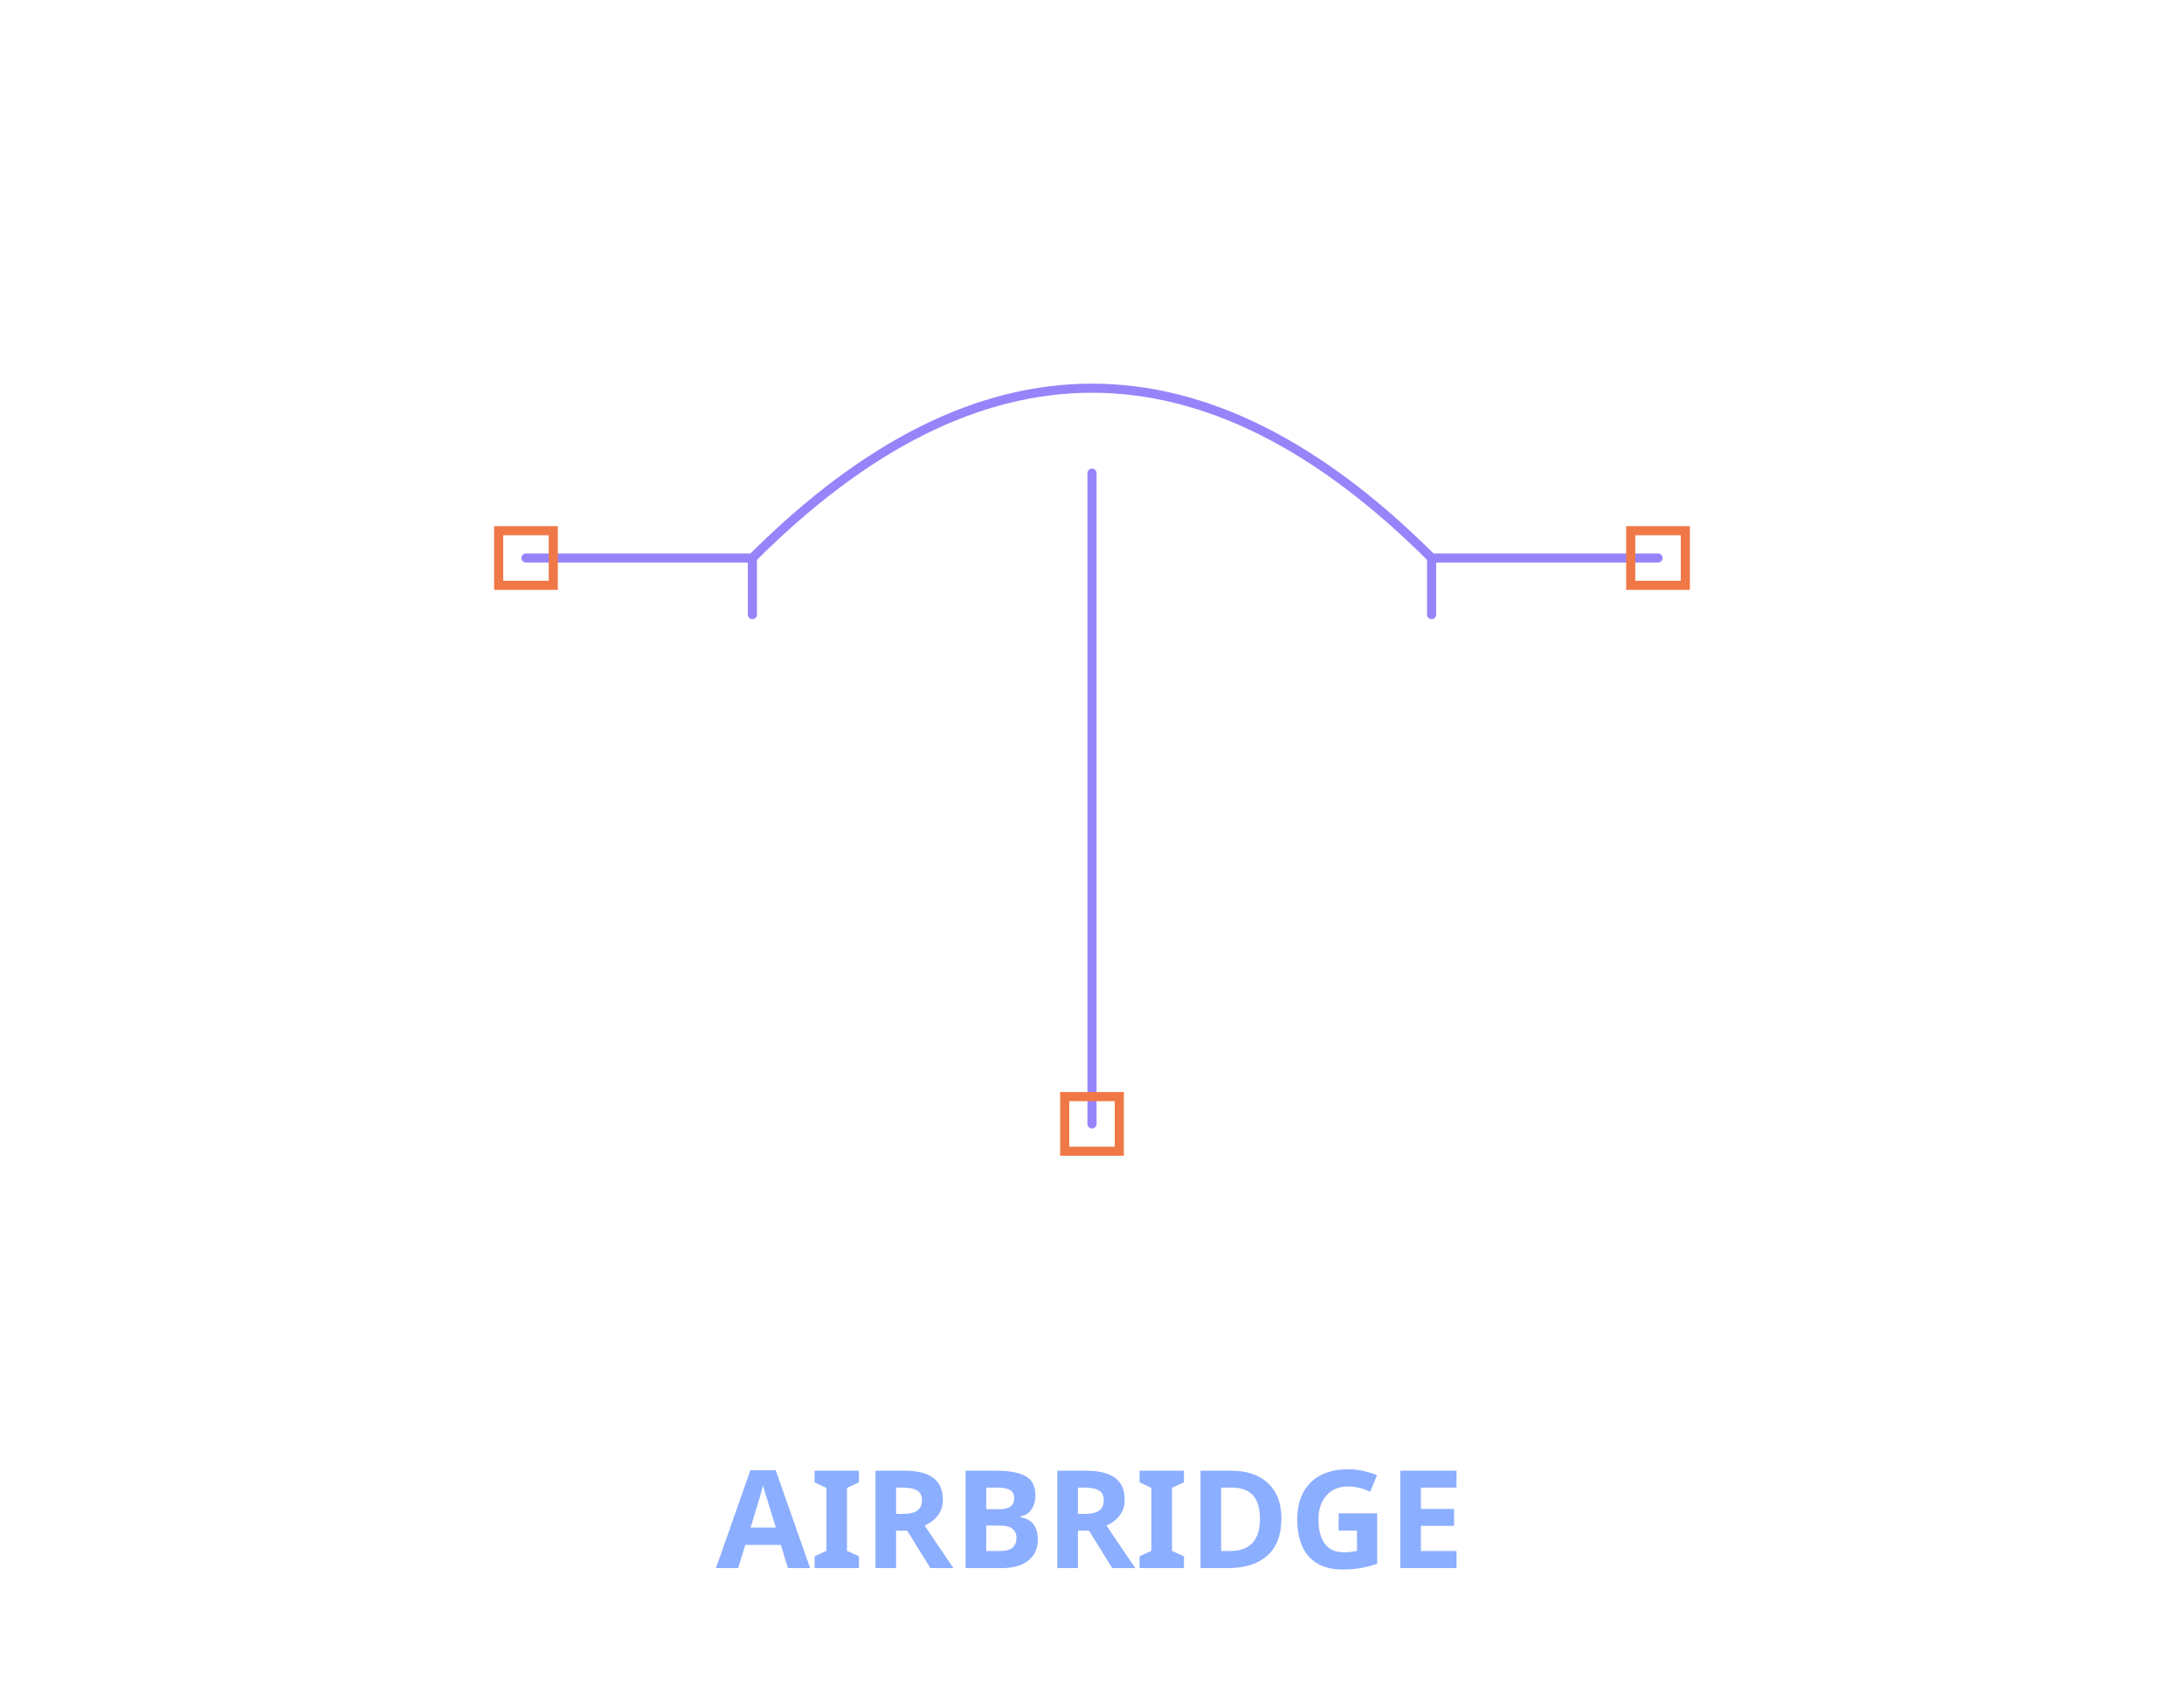
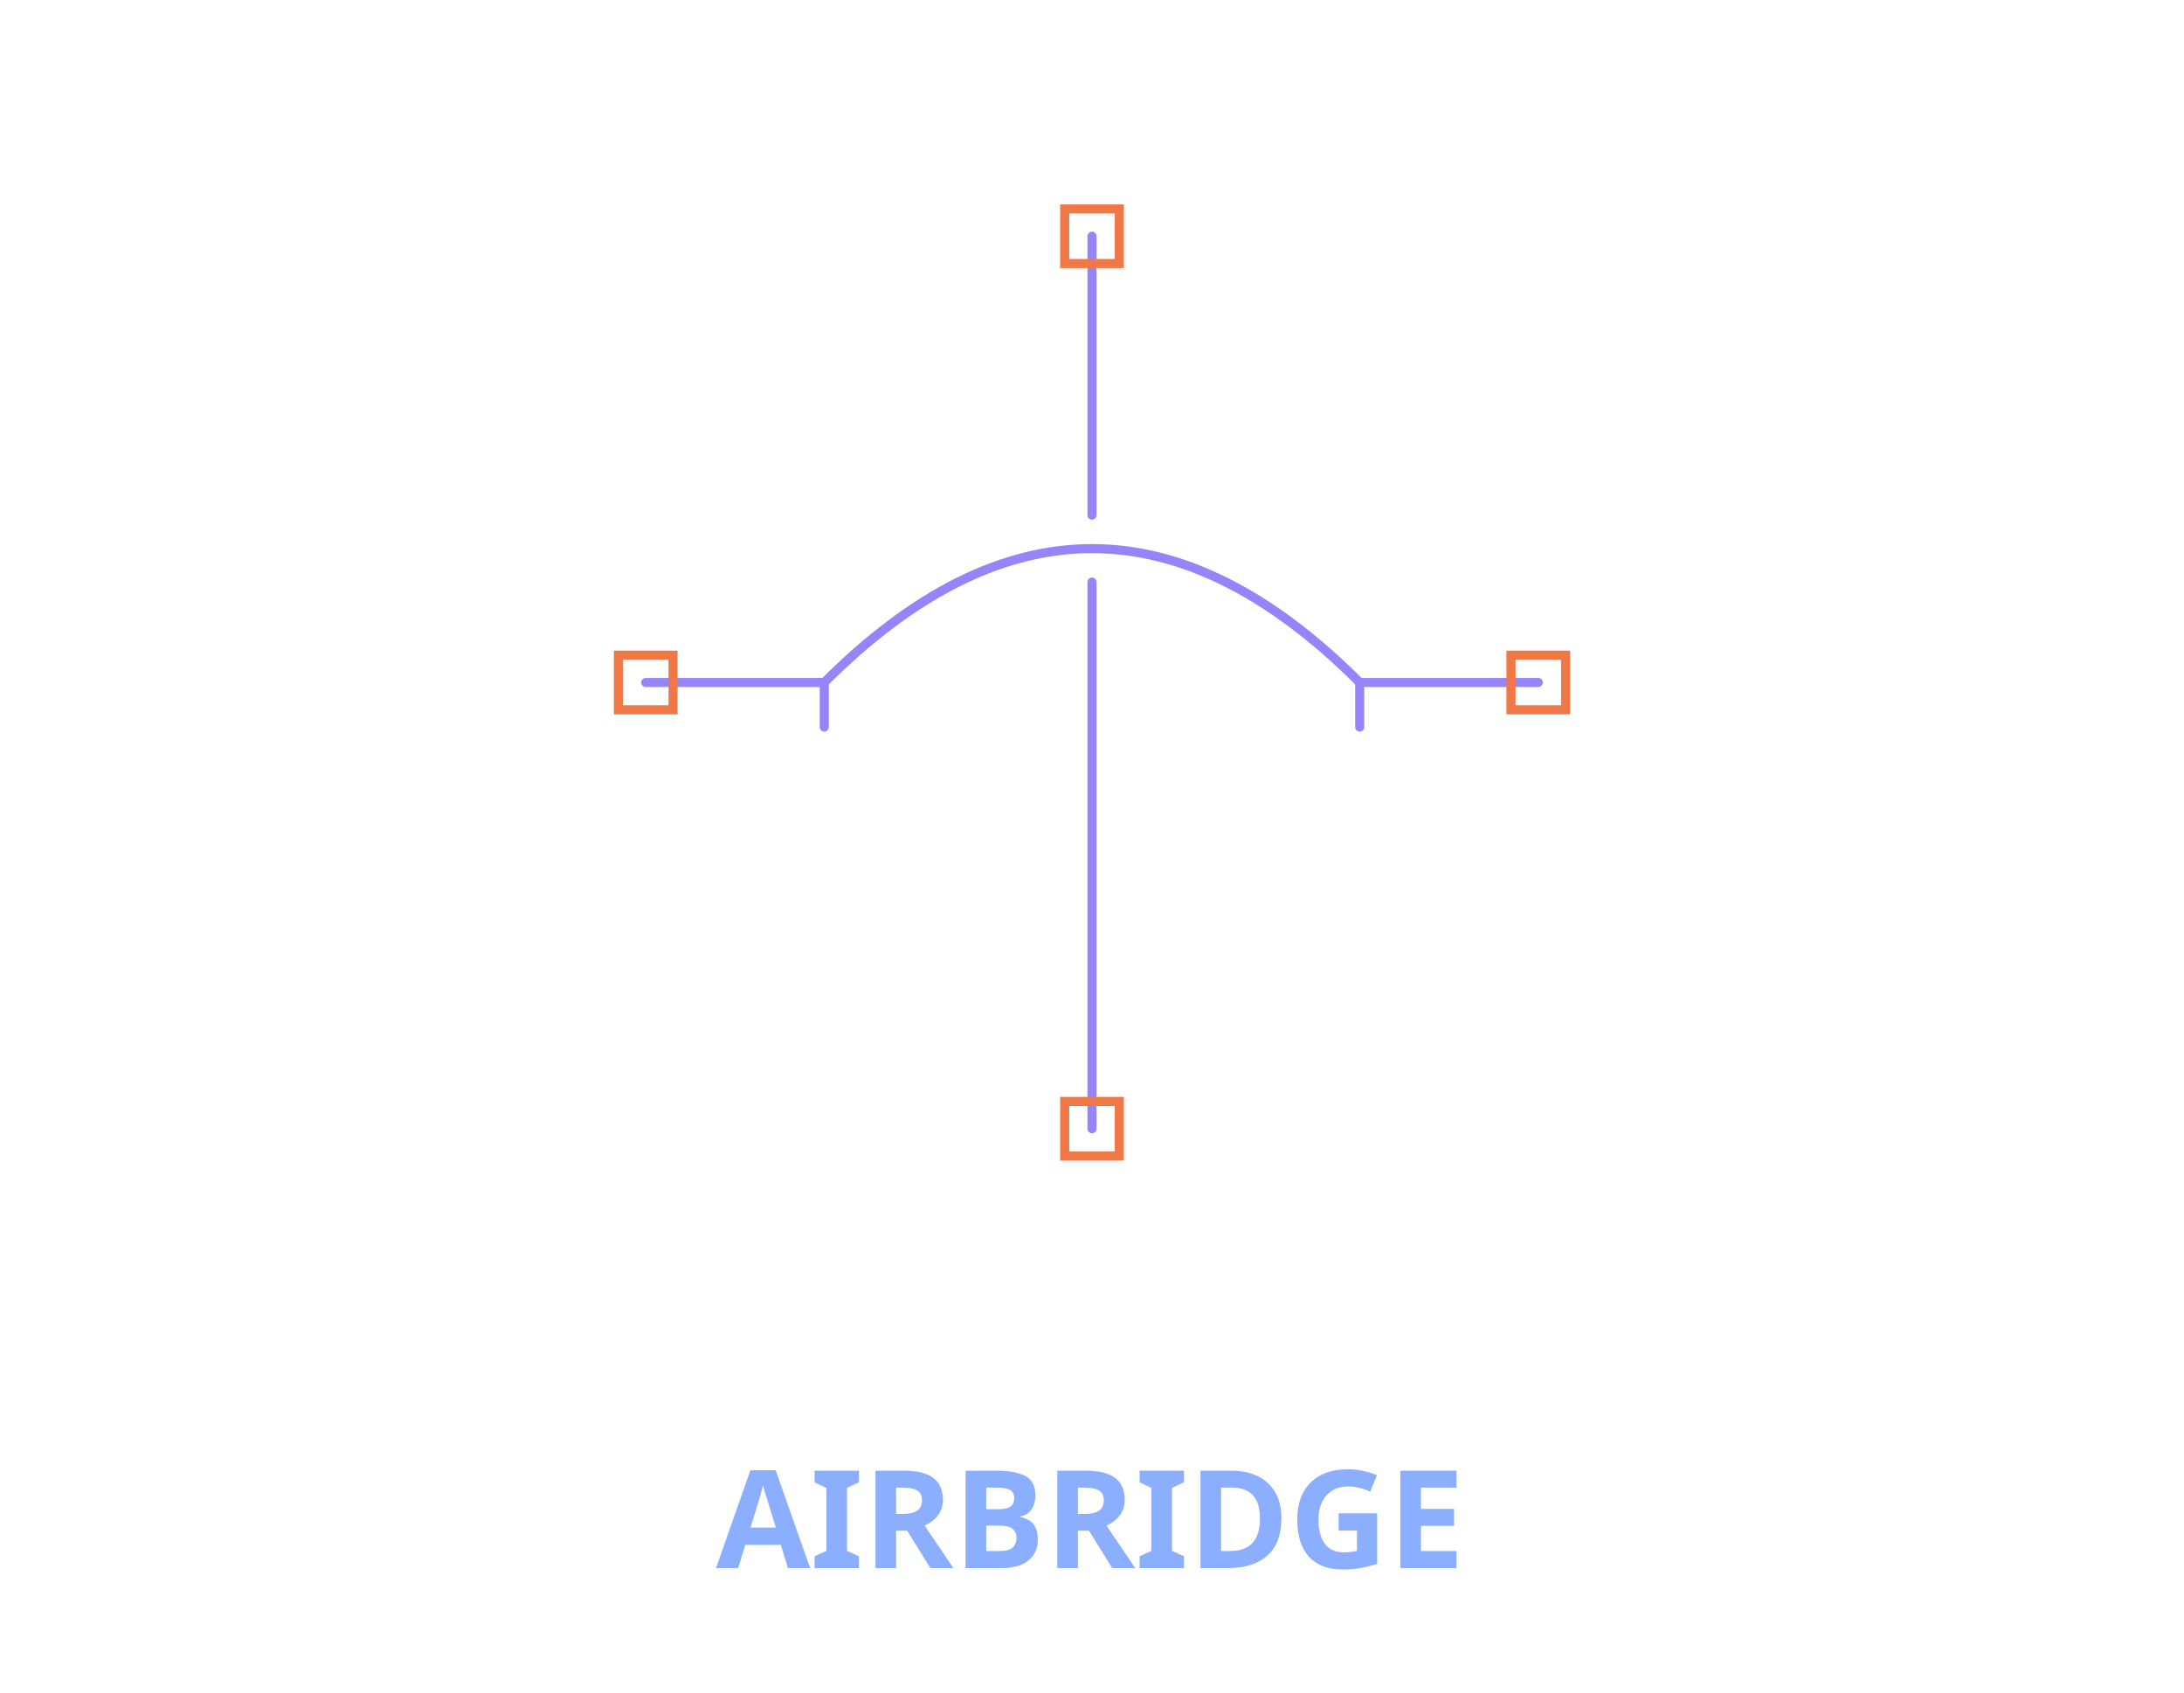
<svg xmlns="http://www.w3.org/2000/svg" width="240" height="186" viewBox="0 0 240 186">
-   <path fill="none" stroke="#9684FA" stroke-width="1" stroke-linecap="round" stroke-linejoin="round" d="M57.8 61.32L82.68 61.32" />
-   <path fill="none" stroke="#9684FA" stroke-width="1" stroke-linecap="round" stroke-linejoin="round" d="M157.32 61.32L182.2 61.32" />
-   <path fill="none" stroke="#9684FA" stroke-width="1" stroke-linecap="round" stroke-linejoin="round" d="M82.68 61.32Q120 24 157.32 61.32" />
-   <path fill="none" stroke="#9684FA" stroke-width="1" stroke-linecap="round" stroke-linejoin="round" d="M82.68 61.32L82.68 67.54" />
-   <path fill="none" stroke="#9684FA" stroke-width="1" stroke-linecap="round" stroke-linejoin="round" d="M157.32 61.32L157.32 67.54" />
-   <path fill="none" stroke="#9684FA" stroke-width="1" stroke-linecap="round" stroke-linejoin="round" d="M120 51.99L120 123.51" />
-   <rect fill="none" stroke="#F07846" stroke-width="1" stroke-miterlimit="4" x="54.8" y="58.32" width="6" height="6" />
-   <rect fill="none" stroke="#F07846" stroke-width="1" stroke-miterlimit="4" x="179.2" y="58.32" width="6" height="6" />
-   <rect fill="none" stroke="#F07846" stroke-width="1" stroke-miterlimit="4" x="117" y="120.51" width="6" height="6" />
+   <path fill="none" stroke="#9684FA" stroke-width="1" stroke-linecap="round" stroke-linejoin="round" d="M70.96 75L90.58 75" />
+   <path fill="none" stroke="#9684FA" stroke-width="1" stroke-linecap="round" stroke-linejoin="round" d="M149.42 75L169.04 75" />
+   <path fill="none" stroke="#9684FA" stroke-width="1" stroke-linecap="round" stroke-linejoin="round" d="M90.58 75Q120 45.58 149.42 75" />
+   <path fill="none" stroke="#9684FA" stroke-width="1" stroke-linecap="round" stroke-linejoin="round" d="M90.58 75L90.58 79.9" />
+   <path fill="none" stroke="#9684FA" stroke-width="1" stroke-linecap="round" stroke-linejoin="round" d="M149.42 75L149.42 79.9" />
+   <path fill="none" stroke="#9684FA" stroke-width="1" stroke-linecap="round" stroke-linejoin="round" d="M120 25.96L120 56.61" />
+   <path fill="none" stroke="#9684FA" stroke-width="1" stroke-linecap="round" stroke-linejoin="round" d="M120 63.97L120 124.04" />
+   <rect fill="none" stroke="#F07846" stroke-width="1" stroke-miterlimit="4" x="67.96" y="72" width="6" height="6" />
+   <rect fill="none" stroke="#F07846" stroke-width="1" stroke-miterlimit="4" x="166.04" y="72" width="6" height="6" />
+   <rect fill="none" stroke="#F07846" stroke-width="1" stroke-miterlimit="4" x="117" y="121.04" width="6" height="6" />
+   <rect fill="none" stroke="#F07846" stroke-width="1" stroke-miterlimit="4" x="117" y="22.96" width="6" height="6" />
  <text fill="#8CAEFF" font-size="15" font-weight="600" font-family="IBM Plex Sans" x="78.68, 88.76, 95.1, 105.06, 115.01, 124.97, 131.31, 141.65, 152.32" y="172.32">
			AIRBRIDGE
	</text>
</svg>
